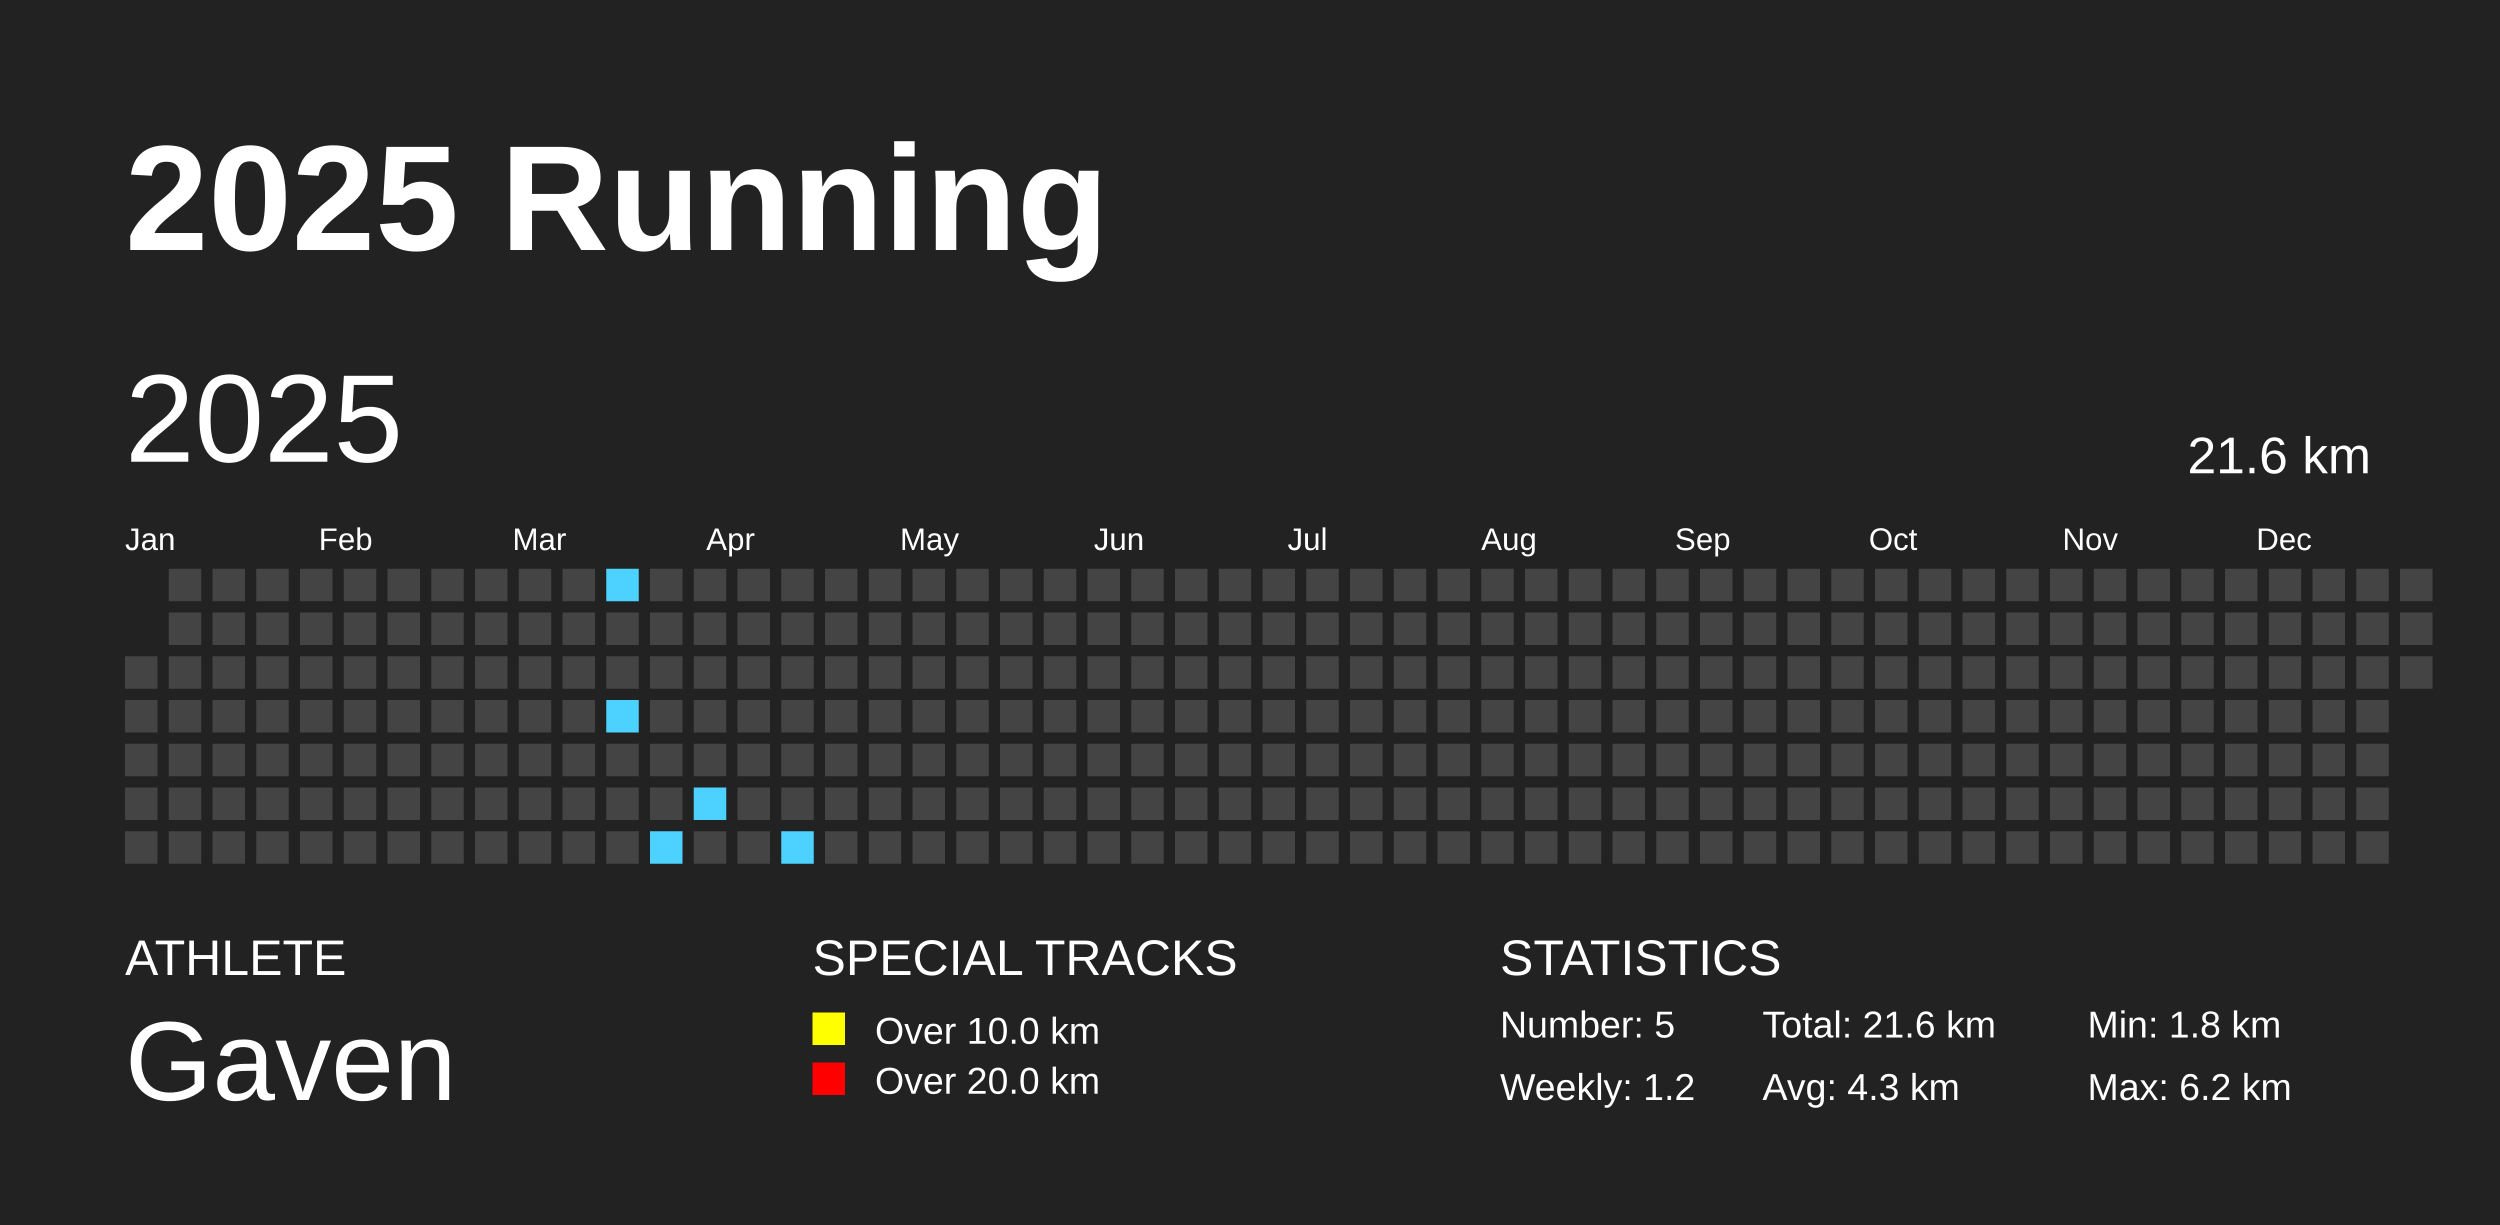
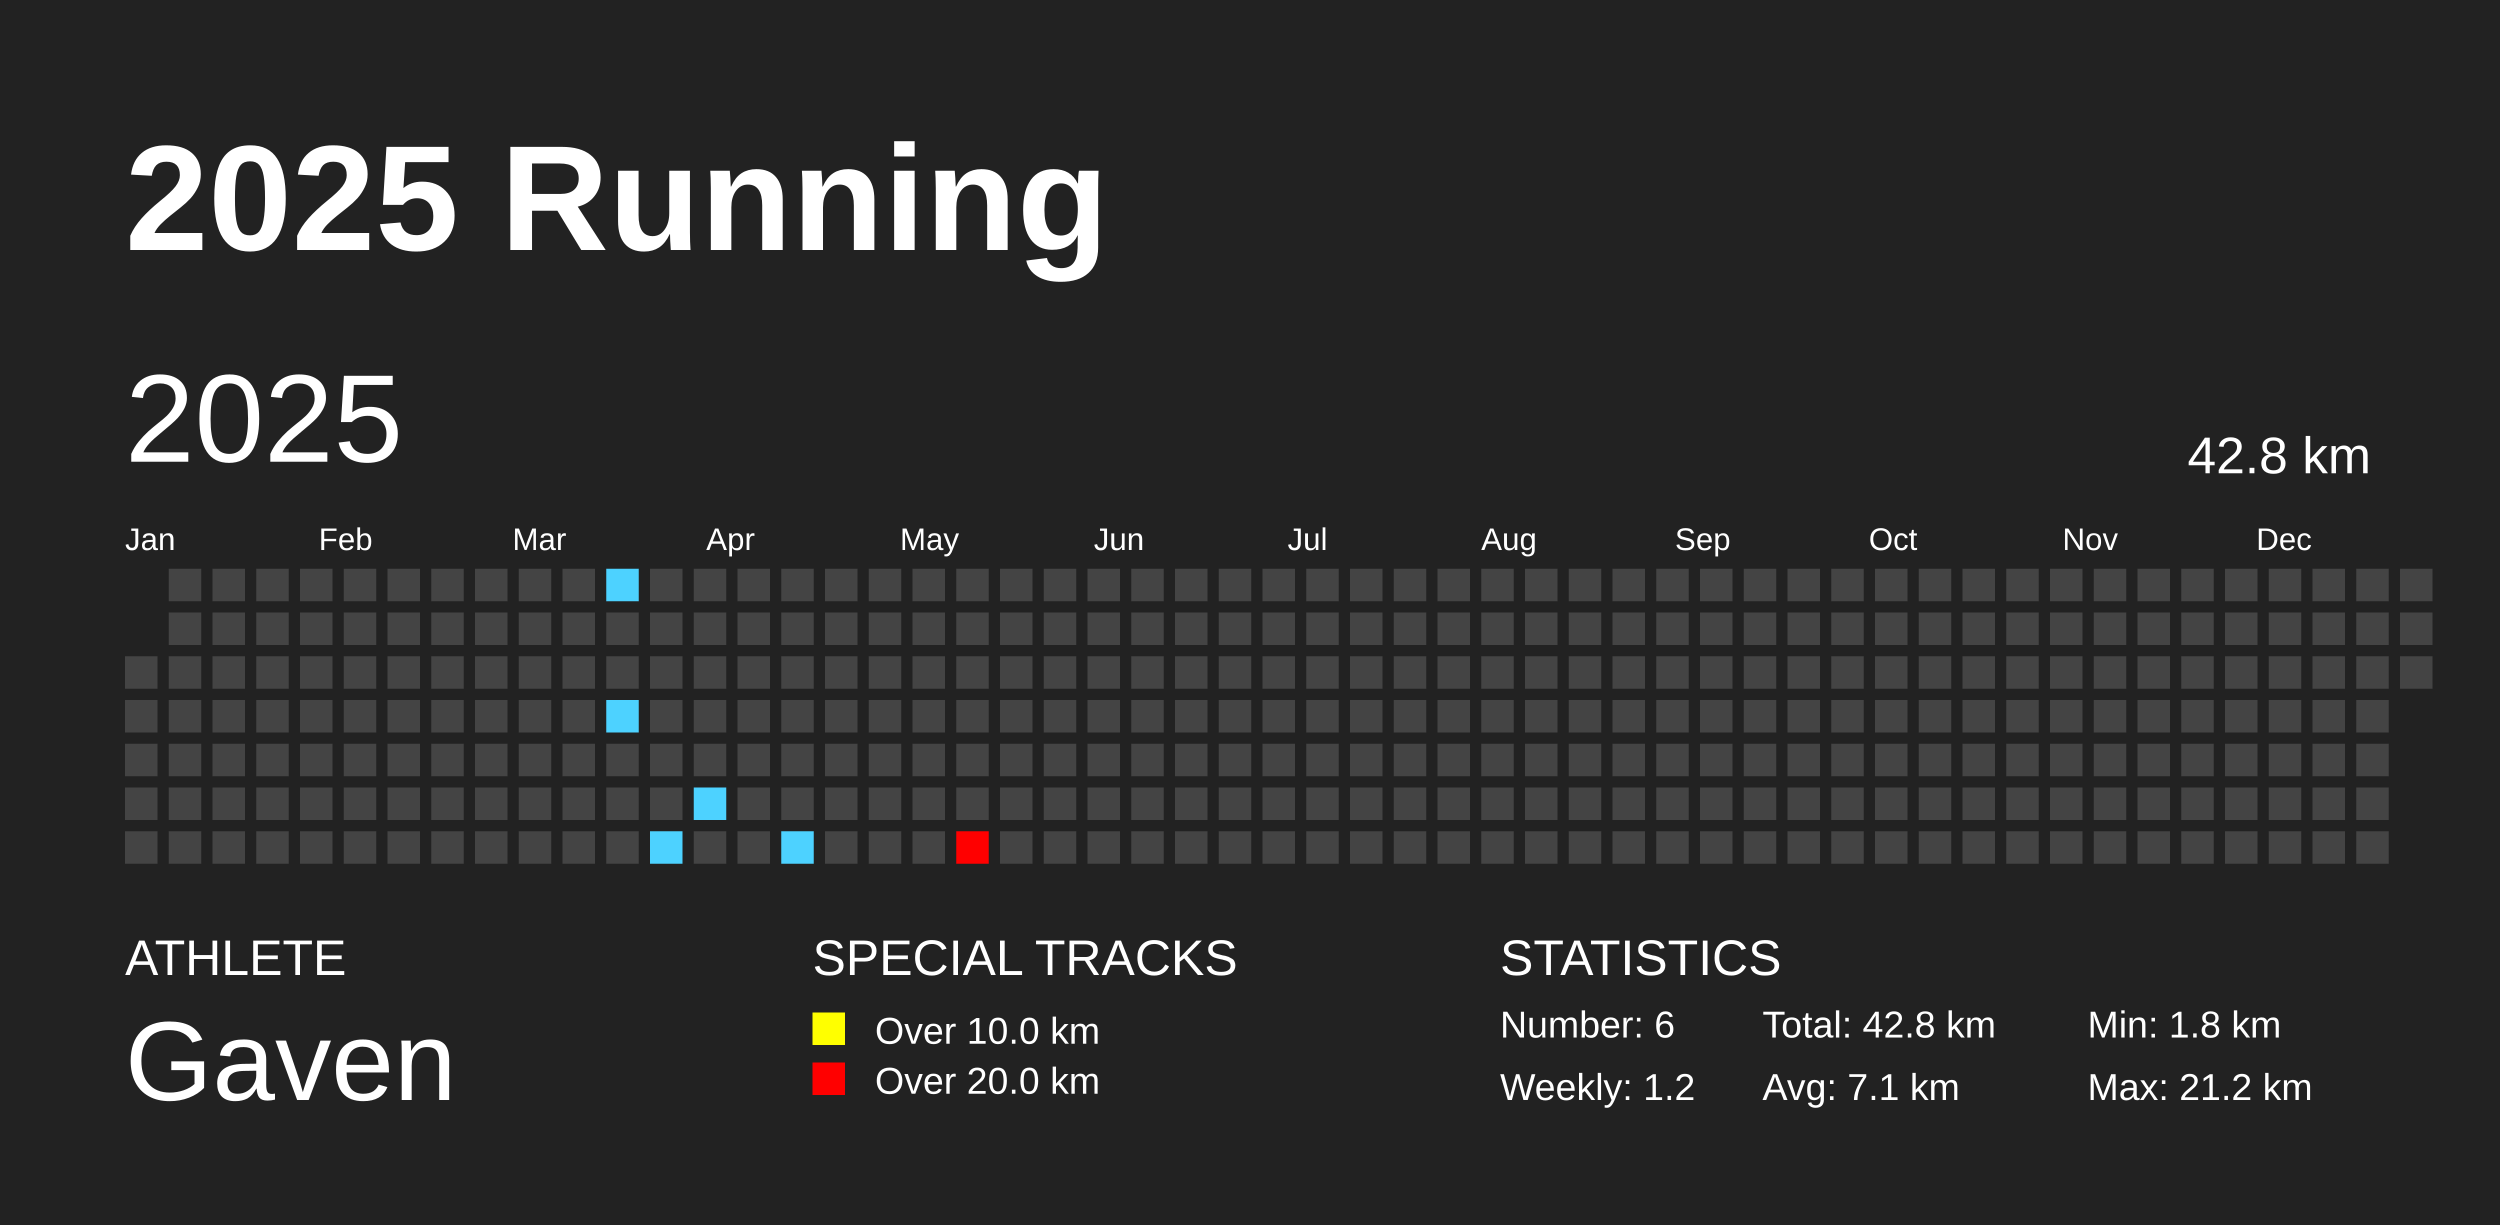
<svg xmlns="http://www.w3.org/2000/svg" baseProfile="full" height="98mm" version="1.1" viewBox="0,0,200,98" width="200mm">
  <defs />
  <rect fill="#222222" height="98" width="200" x="0" y="0" />
  <text fill="#FFFFFF" style="font-size:12px; font-family:Arial; font-weight:bold;" x="10" y="20">2025 Running</text>
  <text fill="#FFFFFF" style="font-size:4px; font-family:Arial" x="10" y="78">ATHLETE</text>
  <text fill="#FFFFFF" style="font-size:9px; font-family:Arial" x="10" y="88">Gaven</text>
  <text fill="#FFFFFF" style="font-size:4px; font-family:Arial" x="65" y="78">SPECIAL TRACKS</text>
  <rect fill="yellow" height="2.6" width="2.6" x="65" y="81" />
  <text fill="#FFFFFF" style="font-size:3px; font-family:Arial" x="70" y="83.5">Over 10.0 km</text>
  <rect fill="red" height="2.6" width="2.6" x="65" y="85" />
  <text fill="#FFFFFF" style="font-size:3px; font-family:Arial" x="70" y="87.5">Over 20.0 km</text>
  <text fill="#FFFFFF" style="font-size:4px; font-family:Arial" x="120" y="78">STATISTICS</text>
-   <text fill="#FFFFFF" style="font-size:3px; font-family:Arial" x="120" y="83">Number: 5</text>
+   <text fill="#FFFFFF" style="font-size:3px; font-family:Arial" x="120" y="83">Number: 6</text>
  <text fill="#FFFFFF" style="font-size:3px; font-family:Arial" x="120" y="88">Weekly: 1.2</text>
-   <text fill="#FFFFFF" style="font-size:3px; font-family:Arial" x="141" y="83">Total: 21.6 km</text>
-   <text fill="#FFFFFF" style="font-size:3px; font-family:Arial" x="141" y="88">Avg: 4.3 km</text>
+   <text fill="#FFFFFF" style="font-size:3px; font-family:Arial" x="141" y="83">Total: 42.8 km</text>
+   <text fill="#FFFFFF" style="font-size:3px; font-family:Arial" x="141" y="88">Avg: 7.1 km</text>
  <text fill="#FFFFFF" style="font-size:3px; font-family:Arial" x="167" y="83">Min: 1.8 km</text>
-   <text fill="#FFFFFF" style="font-size:3px; font-family:Arial" x="167" y="88">Max: 6.2 km</text>
+   <text fill="#FFFFFF" style="font-size:3px; font-family:Arial" x="167" y="88">Max: 21.2 km</text>
  <text dominant-baseline="hanging" fill="#FFFFFF" style="font-size:10.0px; font-family:Arial;" x="10" y="30">2025</text>
-   <text dominant-baseline="hanging" fill="#FFFFFF" style="font-size:4.125px; font-family:Arial;" x="175" y="35">21.6 km</text>
+   <text dominant-baseline="hanging" fill="#FFFFFF" style="font-size:4.125px; font-family:Arial;" x="175" y="35">42.8 km</text>
  <text fill="#FFFFFF" style="font-size:2.5px; font-family:Arial" x="10.0" y="44">Jan</text>
  <text fill="#FFFFFF" style="font-size:2.5px; font-family:Arial" x="25.5" y="44">Feb</text>
  <text fill="#FFFFFF" style="font-size:2.5px; font-family:Arial" x="41.0" y="44">Mar</text>
  <text fill="#FFFFFF" style="font-size:2.5px; font-family:Arial" x="56.5" y="44">Apr</text>
  <text fill="#FFFFFF" style="font-size:2.5px; font-family:Arial" x="72.0" y="44">May</text>
  <text fill="#FFFFFF" style="font-size:2.5px; font-family:Arial" x="87.5" y="44">Jun</text>
  <text fill="#FFFFFF" style="font-size:2.5px; font-family:Arial" x="103.0" y="44">Jul</text>
  <text fill="#FFFFFF" style="font-size:2.5px; font-family:Arial" x="118.5" y="44">Aug</text>
  <text fill="#FFFFFF" style="font-size:2.5px; font-family:Arial" x="134.0" y="44">Sep</text>
  <text fill="#FFFFFF" style="font-size:2.5px; font-family:Arial" x="149.5" y="44">Oct</text>
  <text fill="#FFFFFF" style="font-size:2.5px; font-family:Arial" x="165.0" y="44">Nov</text>
  <text fill="#FFFFFF" style="font-size:2.5px; font-family:Arial" x="180.5" y="44">Dec</text>
  <rect fill="#444444" height="2.6" width="2.6" x="10.0" y="52.5" />
  <rect fill="#444444" height="2.6" width="2.6" x="10.0" y="56.0" />
  <rect fill="#444444" height="2.6" width="2.6" x="10.0" y="59.5" />
  <rect fill="#444444" height="2.6" width="2.6" x="10.0" y="63.0" />
  <rect fill="#444444" height="2.6" width="2.6" x="10.0" y="66.5" />
  <rect fill="#444444" height="2.6" width="2.6" x="13.5" y="45.5" />
  <rect fill="#444444" height="2.6" width="2.6" x="13.5" y="49.0" />
  <rect fill="#444444" height="2.6" width="2.6" x="13.5" y="52.5" />
  <rect fill="#444444" height="2.6" width="2.6" x="13.5" y="56.0" />
  <rect fill="#444444" height="2.6" width="2.6" x="13.5" y="59.5" />
  <rect fill="#444444" height="2.6" width="2.6" x="13.5" y="63.0" />
  <rect fill="#444444" height="2.6" width="2.6" x="13.5" y="66.5" />
  <rect fill="#444444" height="2.6" width="2.6" x="17.0" y="45.5" />
  <rect fill="#444444" height="2.6" width="2.6" x="17.0" y="49.0" />
  <rect fill="#444444" height="2.6" width="2.6" x="17.0" y="52.5" />
  <rect fill="#444444" height="2.6" width="2.6" x="17.0" y="56.0" />
  <rect fill="#444444" height="2.6" width="2.6" x="17.0" y="59.5" />
  <rect fill="#444444" height="2.6" width="2.6" x="17.0" y="63.0" />
  <rect fill="#444444" height="2.6" width="2.6" x="17.0" y="66.5" />
  <rect fill="#444444" height="2.6" width="2.6" x="20.5" y="45.5" />
  <rect fill="#444444" height="2.6" width="2.6" x="20.5" y="49.0" />
  <rect fill="#444444" height="2.6" width="2.6" x="20.5" y="52.5" />
  <rect fill="#444444" height="2.6" width="2.6" x="20.5" y="56.0" />
  <rect fill="#444444" height="2.6" width="2.6" x="20.5" y="59.5" />
  <rect fill="#444444" height="2.6" width="2.6" x="20.5" y="63.0" />
  <rect fill="#444444" height="2.6" width="2.6" x="20.5" y="66.5" />
  <rect fill="#444444" height="2.6" width="2.6" x="24.0" y="45.5" />
  <rect fill="#444444" height="2.6" width="2.6" x="24.0" y="49.0" />
  <rect fill="#444444" height="2.6" width="2.6" x="24.0" y="52.5" />
  <rect fill="#444444" height="2.6" width="2.6" x="24.0" y="56.0" />
  <rect fill="#444444" height="2.6" width="2.6" x="24.0" y="59.5" />
  <rect fill="#444444" height="2.6" width="2.6" x="24.0" y="63.0" />
  <rect fill="#444444" height="2.6" width="2.6" x="24.0" y="66.5" />
  <rect fill="#444444" height="2.6" width="2.6" x="27.5" y="45.5" />
  <rect fill="#444444" height="2.6" width="2.6" x="27.5" y="49.0" />
  <rect fill="#444444" height="2.6" width="2.6" x="27.5" y="52.5" />
  <rect fill="#444444" height="2.6" width="2.6" x="27.5" y="56.0" />
  <rect fill="#444444" height="2.6" width="2.6" x="27.5" y="59.5" />
  <rect fill="#444444" height="2.6" width="2.6" x="27.5" y="63.0" />
  <rect fill="#444444" height="2.6" width="2.6" x="27.5" y="66.5" />
  <rect fill="#444444" height="2.6" width="2.6" x="31.0" y="45.5" />
  <rect fill="#444444" height="2.6" width="2.6" x="31.0" y="49.0" />
  <rect fill="#444444" height="2.6" width="2.6" x="31.0" y="52.5" />
  <rect fill="#444444" height="2.6" width="2.6" x="31.0" y="56.0" />
  <rect fill="#444444" height="2.6" width="2.6" x="31.0" y="59.5" />
  <rect fill="#444444" height="2.6" width="2.6" x="31.0" y="63.0" />
  <rect fill="#444444" height="2.6" width="2.6" x="31.0" y="66.5" />
  <rect fill="#444444" height="2.6" width="2.6" x="34.5" y="45.5" />
  <rect fill="#444444" height="2.6" width="2.6" x="34.5" y="49.0" />
  <rect fill="#444444" height="2.6" width="2.6" x="34.5" y="52.5" />
  <rect fill="#444444" height="2.6" width="2.6" x="34.5" y="56.0" />
  <rect fill="#444444" height="2.6" width="2.6" x="34.5" y="59.5" />
  <rect fill="#444444" height="2.6" width="2.6" x="34.5" y="63.0" />
  <rect fill="#444444" height="2.6" width="2.6" x="34.5" y="66.5" />
  <rect fill="#444444" height="2.6" width="2.6" x="38.0" y="45.5" />
  <rect fill="#444444" height="2.6" width="2.6" x="38.0" y="49.0" />
  <rect fill="#444444" height="2.6" width="2.6" x="38.0" y="52.5" />
  <rect fill="#444444" height="2.6" width="2.6" x="38.0" y="56.0" />
  <rect fill="#444444" height="2.6" width="2.6" x="38.0" y="59.5" />
  <rect fill="#444444" height="2.6" width="2.6" x="38.0" y="63.0" />
  <rect fill="#444444" height="2.6" width="2.6" x="38.0" y="66.5" />
  <rect fill="#444444" height="2.6" width="2.6" x="41.5" y="45.5" />
  <rect fill="#444444" height="2.6" width="2.6" x="41.5" y="49.0" />
  <rect fill="#444444" height="2.6" width="2.6" x="41.5" y="52.5" />
  <rect fill="#444444" height="2.6" width="2.6" x="41.5" y="56.0" />
  <rect fill="#444444" height="2.6" width="2.6" x="41.5" y="59.5" />
  <rect fill="#444444" height="2.6" width="2.6" x="41.5" y="63.0" />
  <rect fill="#444444" height="2.6" width="2.6" x="41.5" y="66.5" />
  <rect fill="#444444" height="2.6" width="2.6" x="45.0" y="45.5" />
  <rect fill="#444444" height="2.6" width="2.6" x="45.0" y="49.0" />
  <rect fill="#444444" height="2.6" width="2.6" x="45.0" y="52.5" />
  <rect fill="#444444" height="2.6" width="2.6" x="45.0" y="56.0" />
  <rect fill="#444444" height="2.6" width="2.6" x="45.0" y="59.5" />
  <rect fill="#444444" height="2.6" width="2.6" x="45.0" y="63.0" />
  <rect fill="#444444" height="2.6" width="2.6" x="45.0" y="66.5" />
-   <rect fill="#4DD2FF" height="2.6" width="2.6" x="48.5" y="45.5" />
+   <rect fill="#4dd2ff" height="2.6" width="2.6" x="48.5" y="45.5" />
  <rect fill="#444444" height="2.6" width="2.6" x="48.5" y="49.0" />
  <rect fill="#444444" height="2.6" width="2.6" x="48.5" y="52.5" />
-   <rect fill="#4DD2FF" height="2.6" width="2.6" x="48.5" y="56.0" />
+   <rect fill="#4dd2ff" height="2.6" width="2.6" x="48.5" y="56.0" />
  <rect fill="#444444" height="2.6" width="2.6" x="48.5" y="59.5" />
  <rect fill="#444444" height="2.6" width="2.6" x="48.5" y="63.0" />
  <rect fill="#444444" height="2.6" width="2.6" x="48.5" y="66.5" />
  <rect fill="#444444" height="2.6" width="2.6" x="52.0" y="45.5" />
  <rect fill="#444444" height="2.6" width="2.6" x="52.0" y="49.0" />
  <rect fill="#444444" height="2.6" width="2.6" x="52.0" y="52.5" />
  <rect fill="#444444" height="2.6" width="2.6" x="52.0" y="56.0" />
  <rect fill="#444444" height="2.6" width="2.6" x="52.0" y="59.5" />
  <rect fill="#444444" height="2.6" width="2.6" x="52.0" y="63.0" />
-   <rect fill="#4DD2FF" height="2.6" width="2.6" x="52.0" y="66.5" />
+   <rect fill="#4dd2ff" height="2.6" width="2.6" x="52.0" y="66.5" />
  <rect fill="#444444" height="2.6" width="2.6" x="55.5" y="45.5" />
  <rect fill="#444444" height="2.6" width="2.6" x="55.5" y="49.0" />
  <rect fill="#444444" height="2.6" width="2.6" x="55.5" y="52.5" />
  <rect fill="#444444" height="2.6" width="2.6" x="55.5" y="56.0" />
  <rect fill="#444444" height="2.6" width="2.6" x="55.5" y="59.5" />
-   <rect fill="#4DD2FF" height="2.6" width="2.6" x="55.5" y="63.0" />
+   <rect fill="#4dd2ff" height="2.6" width="2.6" x="55.5" y="63.0" />
  <rect fill="#444444" height="2.6" width="2.6" x="55.5" y="66.5" />
  <rect fill="#444444" height="2.6" width="2.6" x="59.0" y="45.5" />
  <rect fill="#444444" height="2.6" width="2.6" x="59.0" y="49.0" />
  <rect fill="#444444" height="2.6" width="2.6" x="59.0" y="52.5" />
  <rect fill="#444444" height="2.6" width="2.6" x="59.0" y="56.0" />
  <rect fill="#444444" height="2.6" width="2.6" x="59.0" y="59.5" />
  <rect fill="#444444" height="2.6" width="2.6" x="59.0" y="63.0" />
  <rect fill="#444444" height="2.6" width="2.6" x="59.0" y="66.5" />
  <rect fill="#444444" height="2.6" width="2.6" x="62.5" y="45.5" />
  <rect fill="#444444" height="2.6" width="2.6" x="62.5" y="49.0" />
  <rect fill="#444444" height="2.6" width="2.6" x="62.5" y="52.5" />
  <rect fill="#444444" height="2.6" width="2.6" x="62.5" y="56.0" />
  <rect fill="#444444" height="2.6" width="2.6" x="62.5" y="59.5" />
  <rect fill="#444444" height="2.6" width="2.6" x="62.5" y="63.0" />
-   <rect fill="#4DD2FF" height="2.6" width="2.6" x="62.5" y="66.5" />
+   <rect fill="#4dd2ff" height="2.6" width="2.6" x="62.5" y="66.5" />
  <rect fill="#444444" height="2.6" width="2.6" x="66.0" y="45.5" />
  <rect fill="#444444" height="2.6" width="2.6" x="66.0" y="49.0" />
  <rect fill="#444444" height="2.6" width="2.6" x="66.0" y="52.5" />
  <rect fill="#444444" height="2.6" width="2.6" x="66.0" y="56.0" />
  <rect fill="#444444" height="2.6" width="2.6" x="66.0" y="59.5" />
  <rect fill="#444444" height="2.6" width="2.6" x="66.0" y="63.0" />
  <rect fill="#444444" height="2.6" width="2.6" x="66.0" y="66.5" />
  <rect fill="#444444" height="2.6" width="2.6" x="69.5" y="45.5" />
  <rect fill="#444444" height="2.6" width="2.6" x="69.5" y="49.0" />
  <rect fill="#444444" height="2.6" width="2.6" x="69.5" y="52.5" />
  <rect fill="#444444" height="2.6" width="2.6" x="69.5" y="56.0" />
  <rect fill="#444444" height="2.6" width="2.6" x="69.5" y="59.5" />
  <rect fill="#444444" height="2.6" width="2.6" x="69.5" y="63.0" />
  <rect fill="#444444" height="2.6" width="2.6" x="69.5" y="66.5" />
  <rect fill="#444444" height="2.6" width="2.6" x="73.0" y="45.5" />
  <rect fill="#444444" height="2.6" width="2.6" x="73.0" y="49.0" />
  <rect fill="#444444" height="2.6" width="2.6" x="73.0" y="52.5" />
  <rect fill="#444444" height="2.6" width="2.6" x="73.0" y="56.0" />
  <rect fill="#444444" height="2.6" width="2.6" x="73.0" y="59.5" />
  <rect fill="#444444" height="2.6" width="2.6" x="73.0" y="63.0" />
  <rect fill="#444444" height="2.6" width="2.6" x="73.0" y="66.5" />
  <rect fill="#444444" height="2.6" width="2.6" x="76.5" y="45.5" />
  <rect fill="#444444" height="2.6" width="2.6" x="76.5" y="49.0" />
  <rect fill="#444444" height="2.6" width="2.6" x="76.5" y="52.5" />
  <rect fill="#444444" height="2.6" width="2.6" x="76.5" y="56.0" />
  <rect fill="#444444" height="2.6" width="2.6" x="76.5" y="59.5" />
  <rect fill="#444444" height="2.6" width="2.6" x="76.5" y="63.0" />
-   <rect fill="#444444" height="2.6" width="2.6" x="76.5" y="66.5" />
+   <rect fill="red" height="2.6" width="2.6" x="76.5" y="66.5" />
  <rect fill="#444444" height="2.6" width="2.6" x="80.0" y="45.5" />
  <rect fill="#444444" height="2.6" width="2.6" x="80.0" y="49.0" />
  <rect fill="#444444" height="2.6" width="2.6" x="80.0" y="52.5" />
  <rect fill="#444444" height="2.6" width="2.6" x="80.0" y="56.0" />
  <rect fill="#444444" height="2.6" width="2.6" x="80.0" y="59.5" />
  <rect fill="#444444" height="2.6" width="2.6" x="80.0" y="63.0" />
  <rect fill="#444444" height="2.6" width="2.6" x="80.0" y="66.5" />
  <rect fill="#444444" height="2.6" width="2.6" x="83.5" y="45.5" />
  <rect fill="#444444" height="2.6" width="2.6" x="83.5" y="49.0" />
  <rect fill="#444444" height="2.6" width="2.6" x="83.5" y="52.5" />
  <rect fill="#444444" height="2.6" width="2.6" x="83.5" y="56.0" />
  <rect fill="#444444" height="2.6" width="2.6" x="83.5" y="59.5" />
  <rect fill="#444444" height="2.6" width="2.6" x="83.5" y="63.0" />
  <rect fill="#444444" height="2.6" width="2.6" x="83.5" y="66.5" />
  <rect fill="#444444" height="2.6" width="2.6" x="87.0" y="45.5" />
  <rect fill="#444444" height="2.6" width="2.6" x="87.0" y="49.0" />
  <rect fill="#444444" height="2.6" width="2.6" x="87.0" y="52.5" />
  <rect fill="#444444" height="2.6" width="2.6" x="87.0" y="56.0" />
  <rect fill="#444444" height="2.6" width="2.6" x="87.0" y="59.5" />
  <rect fill="#444444" height="2.6" width="2.6" x="87.0" y="63.0" />
  <rect fill="#444444" height="2.6" width="2.6" x="87.0" y="66.5" />
  <rect fill="#444444" height="2.6" width="2.6" x="90.5" y="45.5" />
  <rect fill="#444444" height="2.6" width="2.6" x="90.5" y="49.0" />
  <rect fill="#444444" height="2.6" width="2.6" x="90.5" y="52.5" />
  <rect fill="#444444" height="2.6" width="2.6" x="90.5" y="56.0" />
  <rect fill="#444444" height="2.6" width="2.6" x="90.5" y="59.5" />
  <rect fill="#444444" height="2.6" width="2.6" x="90.5" y="63.0" />
  <rect fill="#444444" height="2.6" width="2.6" x="90.5" y="66.5" />
  <rect fill="#444444" height="2.6" width="2.6" x="94.0" y="45.5" />
  <rect fill="#444444" height="2.6" width="2.6" x="94.0" y="49.0" />
  <rect fill="#444444" height="2.6" width="2.6" x="94.0" y="52.5" />
  <rect fill="#444444" height="2.6" width="2.6" x="94.0" y="56.0" />
  <rect fill="#444444" height="2.6" width="2.6" x="94.0" y="59.5" />
  <rect fill="#444444" height="2.6" width="2.6" x="94.0" y="63.0" />
  <rect fill="#444444" height="2.6" width="2.6" x="94.0" y="66.5" />
  <rect fill="#444444" height="2.6" width="2.6" x="97.5" y="45.5" />
  <rect fill="#444444" height="2.6" width="2.6" x="97.5" y="49.0" />
  <rect fill="#444444" height="2.6" width="2.6" x="97.5" y="52.5" />
  <rect fill="#444444" height="2.6" width="2.6" x="97.5" y="56.0" />
  <rect fill="#444444" height="2.6" width="2.6" x="97.5" y="59.5" />
  <rect fill="#444444" height="2.6" width="2.6" x="97.5" y="63.0" />
  <rect fill="#444444" height="2.6" width="2.6" x="97.5" y="66.5" />
  <rect fill="#444444" height="2.6" width="2.6" x="101.0" y="45.5" />
  <rect fill="#444444" height="2.6" width="2.6" x="101.0" y="49.0" />
  <rect fill="#444444" height="2.6" width="2.6" x="101.0" y="52.5" />
  <rect fill="#444444" height="2.6" width="2.6" x="101.0" y="56.0" />
  <rect fill="#444444" height="2.6" width="2.6" x="101.0" y="59.5" />
  <rect fill="#444444" height="2.6" width="2.6" x="101.0" y="63.0" />
  <rect fill="#444444" height="2.6" width="2.6" x="101.0" y="66.5" />
  <rect fill="#444444" height="2.6" width="2.6" x="104.5" y="45.5" />
  <rect fill="#444444" height="2.6" width="2.6" x="104.5" y="49.0" />
  <rect fill="#444444" height="2.6" width="2.6" x="104.5" y="52.5" />
  <rect fill="#444444" height="2.6" width="2.6" x="104.5" y="56.0" />
  <rect fill="#444444" height="2.6" width="2.6" x="104.5" y="59.5" />
  <rect fill="#444444" height="2.6" width="2.6" x="104.5" y="63.0" />
  <rect fill="#444444" height="2.6" width="2.6" x="104.5" y="66.5" />
  <rect fill="#444444" height="2.6" width="2.6" x="108.0" y="45.5" />
  <rect fill="#444444" height="2.6" width="2.6" x="108.0" y="49.0" />
  <rect fill="#444444" height="2.6" width="2.6" x="108.0" y="52.5" />
  <rect fill="#444444" height="2.6" width="2.6" x="108.0" y="56.0" />
  <rect fill="#444444" height="2.6" width="2.6" x="108.0" y="59.5" />
  <rect fill="#444444" height="2.6" width="2.6" x="108.0" y="63.0" />
  <rect fill="#444444" height="2.6" width="2.6" x="108.0" y="66.5" />
  <rect fill="#444444" height="2.6" width="2.6" x="111.5" y="45.5" />
  <rect fill="#444444" height="2.6" width="2.6" x="111.5" y="49.0" />
  <rect fill="#444444" height="2.6" width="2.6" x="111.5" y="52.5" />
  <rect fill="#444444" height="2.6" width="2.6" x="111.5" y="56.0" />
  <rect fill="#444444" height="2.6" width="2.6" x="111.5" y="59.5" />
  <rect fill="#444444" height="2.6" width="2.6" x="111.5" y="63.0" />
  <rect fill="#444444" height="2.6" width="2.6" x="111.5" y="66.5" />
  <rect fill="#444444" height="2.6" width="2.6" x="115.0" y="45.5" />
  <rect fill="#444444" height="2.6" width="2.6" x="115.0" y="49.0" />
  <rect fill="#444444" height="2.6" width="2.6" x="115.0" y="52.5" />
  <rect fill="#444444" height="2.6" width="2.6" x="115.0" y="56.0" />
  <rect fill="#444444" height="2.6" width="2.6" x="115.0" y="59.5" />
  <rect fill="#444444" height="2.6" width="2.6" x="115.0" y="63.0" />
  <rect fill="#444444" height="2.6" width="2.6" x="115.0" y="66.5" />
  <rect fill="#444444" height="2.6" width="2.6" x="118.5" y="45.5" />
  <rect fill="#444444" height="2.6" width="2.6" x="118.5" y="49.0" />
  <rect fill="#444444" height="2.6" width="2.6" x="118.5" y="52.5" />
  <rect fill="#444444" height="2.6" width="2.6" x="118.5" y="56.0" />
  <rect fill="#444444" height="2.6" width="2.6" x="118.5" y="59.5" />
  <rect fill="#444444" height="2.6" width="2.6" x="118.5" y="63.0" />
  <rect fill="#444444" height="2.6" width="2.6" x="118.5" y="66.5" />
  <rect fill="#444444" height="2.6" width="2.6" x="122.0" y="45.5" />
  <rect fill="#444444" height="2.6" width="2.6" x="122.0" y="49.0" />
  <rect fill="#444444" height="2.6" width="2.6" x="122.0" y="52.5" />
  <rect fill="#444444" height="2.6" width="2.6" x="122.0" y="56.0" />
  <rect fill="#444444" height="2.6" width="2.6" x="122.0" y="59.5" />
  <rect fill="#444444" height="2.6" width="2.6" x="122.0" y="63.0" />
  <rect fill="#444444" height="2.6" width="2.6" x="122.0" y="66.5" />
  <rect fill="#444444" height="2.6" width="2.6" x="125.5" y="45.5" />
  <rect fill="#444444" height="2.6" width="2.6" x="125.5" y="49.0" />
  <rect fill="#444444" height="2.6" width="2.6" x="125.5" y="52.5" />
  <rect fill="#444444" height="2.6" width="2.6" x="125.5" y="56.0" />
  <rect fill="#444444" height="2.6" width="2.6" x="125.5" y="59.5" />
  <rect fill="#444444" height="2.6" width="2.6" x="125.5" y="63.0" />
  <rect fill="#444444" height="2.6" width="2.6" x="125.5" y="66.5" />
  <rect fill="#444444" height="2.6" width="2.6" x="129.0" y="45.5" />
  <rect fill="#444444" height="2.6" width="2.6" x="129.0" y="49.0" />
  <rect fill="#444444" height="2.6" width="2.6" x="129.0" y="52.5" />
  <rect fill="#444444" height="2.6" width="2.6" x="129.0" y="56.0" />
  <rect fill="#444444" height="2.6" width="2.6" x="129.0" y="59.5" />
  <rect fill="#444444" height="2.6" width="2.6" x="129.0" y="63.0" />
  <rect fill="#444444" height="2.6" width="2.6" x="129.0" y="66.5" />
  <rect fill="#444444" height="2.6" width="2.6" x="132.5" y="45.5" />
  <rect fill="#444444" height="2.6" width="2.6" x="132.5" y="49.0" />
  <rect fill="#444444" height="2.6" width="2.6" x="132.5" y="52.5" />
  <rect fill="#444444" height="2.6" width="2.6" x="132.5" y="56.0" />
  <rect fill="#444444" height="2.6" width="2.6" x="132.5" y="59.5" />
  <rect fill="#444444" height="2.6" width="2.6" x="132.5" y="63.0" />
  <rect fill="#444444" height="2.6" width="2.6" x="132.5" y="66.5" />
  <rect fill="#444444" height="2.6" width="2.6" x="136.0" y="45.5" />
  <rect fill="#444444" height="2.6" width="2.6" x="136.0" y="49.0" />
  <rect fill="#444444" height="2.6" width="2.6" x="136.0" y="52.5" />
  <rect fill="#444444" height="2.6" width="2.6" x="136.0" y="56.0" />
  <rect fill="#444444" height="2.6" width="2.6" x="136.0" y="59.5" />
  <rect fill="#444444" height="2.6" width="2.6" x="136.0" y="63.0" />
  <rect fill="#444444" height="2.6" width="2.6" x="136.0" y="66.5" />
  <rect fill="#444444" height="2.6" width="2.6" x="139.5" y="45.5" />
  <rect fill="#444444" height="2.6" width="2.6" x="139.5" y="49.0" />
  <rect fill="#444444" height="2.6" width="2.6" x="139.5" y="52.5" />
  <rect fill="#444444" height="2.6" width="2.6" x="139.5" y="56.0" />
  <rect fill="#444444" height="2.6" width="2.6" x="139.5" y="59.5" />
  <rect fill="#444444" height="2.6" width="2.6" x="139.5" y="63.0" />
  <rect fill="#444444" height="2.6" width="2.6" x="139.5" y="66.5" />
  <rect fill="#444444" height="2.6" width="2.6" x="143.0" y="45.5" />
  <rect fill="#444444" height="2.6" width="2.6" x="143.0" y="49.0" />
  <rect fill="#444444" height="2.6" width="2.6" x="143.0" y="52.5" />
  <rect fill="#444444" height="2.6" width="2.6" x="143.0" y="56.0" />
  <rect fill="#444444" height="2.6" width="2.6" x="143.0" y="59.5" />
  <rect fill="#444444" height="2.6" width="2.6" x="143.0" y="63.0" />
  <rect fill="#444444" height="2.6" width="2.6" x="143.0" y="66.5" />
  <rect fill="#444444" height="2.6" width="2.6" x="146.5" y="45.5" />
  <rect fill="#444444" height="2.6" width="2.6" x="146.5" y="49.0" />
  <rect fill="#444444" height="2.6" width="2.6" x="146.5" y="52.5" />
  <rect fill="#444444" height="2.6" width="2.6" x="146.5" y="56.0" />
  <rect fill="#444444" height="2.6" width="2.6" x="146.5" y="59.5" />
  <rect fill="#444444" height="2.6" width="2.6" x="146.5" y="63.0" />
  <rect fill="#444444" height="2.6" width="2.6" x="146.5" y="66.5" />
  <rect fill="#444444" height="2.6" width="2.6" x="150.0" y="45.5" />
  <rect fill="#444444" height="2.6" width="2.6" x="150.0" y="49.0" />
  <rect fill="#444444" height="2.6" width="2.6" x="150.0" y="52.5" />
  <rect fill="#444444" height="2.6" width="2.6" x="150.0" y="56.0" />
  <rect fill="#444444" height="2.6" width="2.6" x="150.0" y="59.5" />
  <rect fill="#444444" height="2.6" width="2.6" x="150.0" y="63.0" />
  <rect fill="#444444" height="2.6" width="2.6" x="150.0" y="66.5" />
  <rect fill="#444444" height="2.6" width="2.6" x="153.5" y="45.5" />
  <rect fill="#444444" height="2.6" width="2.6" x="153.5" y="49.0" />
  <rect fill="#444444" height="2.6" width="2.6" x="153.5" y="52.5" />
  <rect fill="#444444" height="2.6" width="2.6" x="153.5" y="56.0" />
  <rect fill="#444444" height="2.6" width="2.6" x="153.5" y="59.5" />
  <rect fill="#444444" height="2.6" width="2.6" x="153.5" y="63.0" />
  <rect fill="#444444" height="2.6" width="2.6" x="153.5" y="66.5" />
  <rect fill="#444444" height="2.6" width="2.6" x="157.0" y="45.5" />
  <rect fill="#444444" height="2.6" width="2.6" x="157.0" y="49.0" />
  <rect fill="#444444" height="2.6" width="2.6" x="157.0" y="52.5" />
  <rect fill="#444444" height="2.6" width="2.6" x="157.0" y="56.0" />
  <rect fill="#444444" height="2.6" width="2.6" x="157.0" y="59.5" />
  <rect fill="#444444" height="2.6" width="2.6" x="157.0" y="63.0" />
  <rect fill="#444444" height="2.6" width="2.6" x="157.0" y="66.5" />
  <rect fill="#444444" height="2.6" width="2.6" x="160.5" y="45.5" />
  <rect fill="#444444" height="2.6" width="2.6" x="160.5" y="49.0" />
  <rect fill="#444444" height="2.6" width="2.6" x="160.5" y="52.5" />
  <rect fill="#444444" height="2.6" width="2.6" x="160.5" y="56.0" />
  <rect fill="#444444" height="2.6" width="2.6" x="160.5" y="59.5" />
  <rect fill="#444444" height="2.6" width="2.6" x="160.5" y="63.0" />
  <rect fill="#444444" height="2.6" width="2.6" x="160.5" y="66.5" />
  <rect fill="#444444" height="2.6" width="2.6" x="164.0" y="45.5" />
  <rect fill="#444444" height="2.6" width="2.6" x="164.0" y="49.0" />
  <rect fill="#444444" height="2.6" width="2.6" x="164.0" y="52.5" />
  <rect fill="#444444" height="2.6" width="2.6" x="164.0" y="56.0" />
  <rect fill="#444444" height="2.6" width="2.6" x="164.0" y="59.5" />
  <rect fill="#444444" height="2.6" width="2.6" x="164.0" y="63.0" />
  <rect fill="#444444" height="2.6" width="2.6" x="164.0" y="66.5" />
  <rect fill="#444444" height="2.6" width="2.6" x="167.5" y="45.5" />
  <rect fill="#444444" height="2.6" width="2.6" x="167.5" y="49.0" />
  <rect fill="#444444" height="2.6" width="2.6" x="167.5" y="52.5" />
  <rect fill="#444444" height="2.6" width="2.6" x="167.5" y="56.0" />
  <rect fill="#444444" height="2.6" width="2.6" x="167.5" y="59.5" />
  <rect fill="#444444" height="2.6" width="2.6" x="167.5" y="63.0" />
  <rect fill="#444444" height="2.6" width="2.6" x="167.5" y="66.5" />
  <rect fill="#444444" height="2.6" width="2.6" x="171.0" y="45.5" />
  <rect fill="#444444" height="2.6" width="2.6" x="171.0" y="49.0" />
  <rect fill="#444444" height="2.6" width="2.6" x="171.0" y="52.5" />
  <rect fill="#444444" height="2.6" width="2.6" x="171.0" y="56.0" />
  <rect fill="#444444" height="2.6" width="2.6" x="171.0" y="59.5" />
  <rect fill="#444444" height="2.6" width="2.6" x="171.0" y="63.0" />
  <rect fill="#444444" height="2.6" width="2.6" x="171.0" y="66.5" />
  <rect fill="#444444" height="2.6" width="2.6" x="174.5" y="45.5" />
  <rect fill="#444444" height="2.6" width="2.6" x="174.5" y="49.0" />
  <rect fill="#444444" height="2.6" width="2.6" x="174.5" y="52.5" />
  <rect fill="#444444" height="2.6" width="2.6" x="174.5" y="56.0" />
  <rect fill="#444444" height="2.6" width="2.6" x="174.5" y="59.5" />
  <rect fill="#444444" height="2.6" width="2.6" x="174.5" y="63.0" />
  <rect fill="#444444" height="2.6" width="2.6" x="174.5" y="66.5" />
  <rect fill="#444444" height="2.6" width="2.6" x="178.0" y="45.5" />
  <rect fill="#444444" height="2.6" width="2.6" x="178.0" y="49.0" />
  <rect fill="#444444" height="2.6" width="2.6" x="178.0" y="52.5" />
  <rect fill="#444444" height="2.6" width="2.6" x="178.0" y="56.0" />
  <rect fill="#444444" height="2.6" width="2.6" x="178.0" y="59.5" />
  <rect fill="#444444" height="2.6" width="2.6" x="178.0" y="63.0" />
  <rect fill="#444444" height="2.6" width="2.6" x="178.0" y="66.5" />
  <rect fill="#444444" height="2.6" width="2.6" x="181.5" y="45.5" />
  <rect fill="#444444" height="2.6" width="2.6" x="181.5" y="49.0" />
  <rect fill="#444444" height="2.6" width="2.6" x="181.5" y="52.5" />
  <rect fill="#444444" height="2.6" width="2.6" x="181.5" y="56.0" />
  <rect fill="#444444" height="2.6" width="2.6" x="181.5" y="59.5" />
  <rect fill="#444444" height="2.6" width="2.6" x="181.5" y="63.0" />
  <rect fill="#444444" height="2.6" width="2.6" x="181.5" y="66.5" />
  <rect fill="#444444" height="2.6" width="2.6" x="185.0" y="45.5" />
  <rect fill="#444444" height="2.6" width="2.6" x="185.0" y="49.0" />
  <rect fill="#444444" height="2.6" width="2.6" x="185.0" y="52.5" />
  <rect fill="#444444" height="2.6" width="2.6" x="185.0" y="56.0" />
  <rect fill="#444444" height="2.6" width="2.6" x="185.0" y="59.5" />
  <rect fill="#444444" height="2.6" width="2.6" x="185.0" y="63.0" />
  <rect fill="#444444" height="2.6" width="2.6" x="185.0" y="66.5" />
  <rect fill="#444444" height="2.6" width="2.6" x="188.5" y="45.5" />
  <rect fill="#444444" height="2.6" width="2.6" x="188.5" y="49.0" />
  <rect fill="#444444" height="2.6" width="2.6" x="188.5" y="52.5" />
  <rect fill="#444444" height="2.6" width="2.6" x="188.5" y="56.0" />
  <rect fill="#444444" height="2.6" width="2.6" x="188.5" y="59.5" />
  <rect fill="#444444" height="2.6" width="2.6" x="188.5" y="63.0" />
  <rect fill="#444444" height="2.6" width="2.6" x="188.5" y="66.5" />
  <rect fill="#444444" height="2.6" width="2.6" x="192.0" y="45.5" />
  <rect fill="#444444" height="2.6" width="2.6" x="192.0" y="49.0" />
  <rect fill="#444444" height="2.6" width="2.6" x="192.0" y="52.5" />
</svg>
